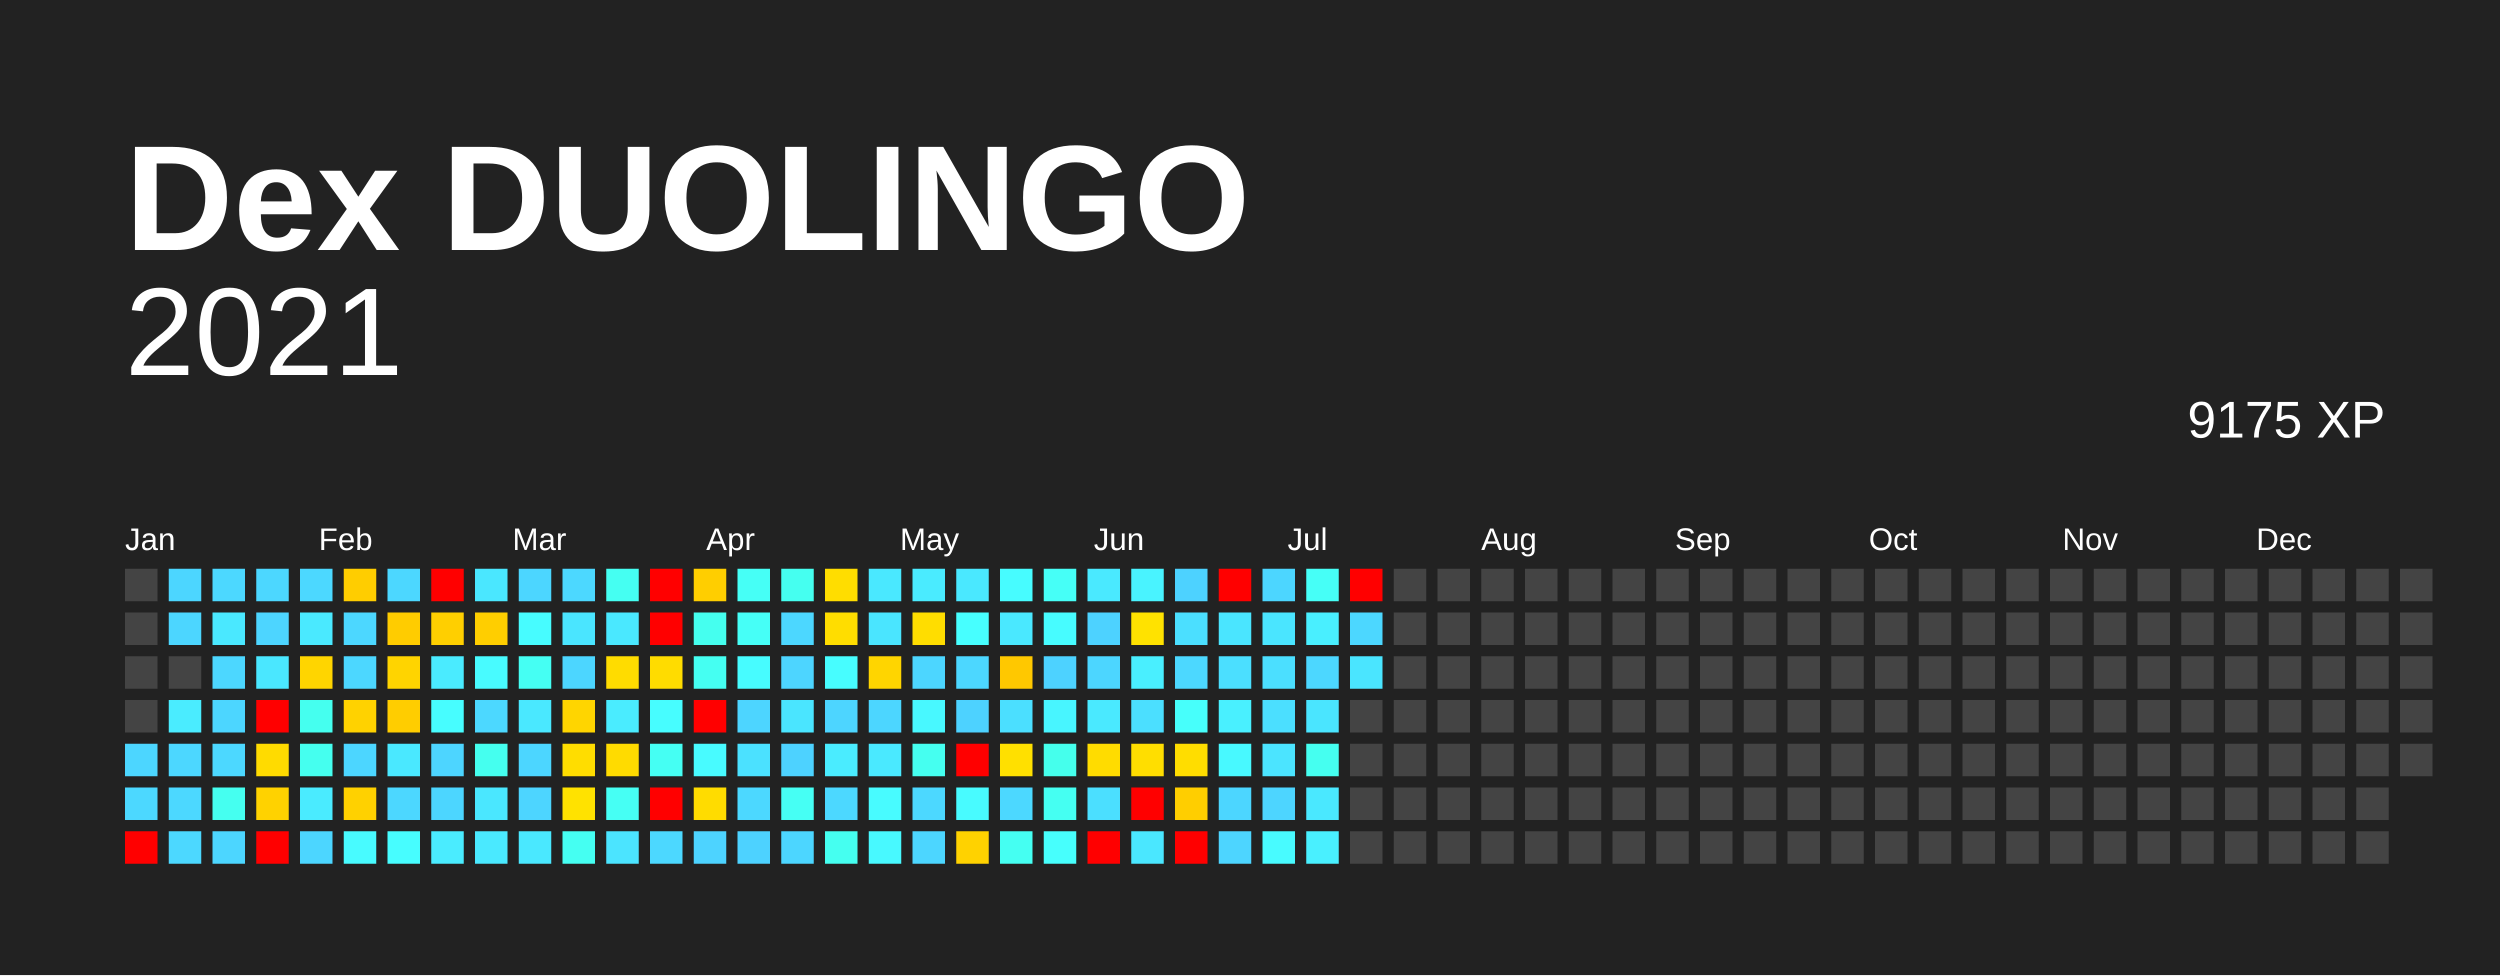
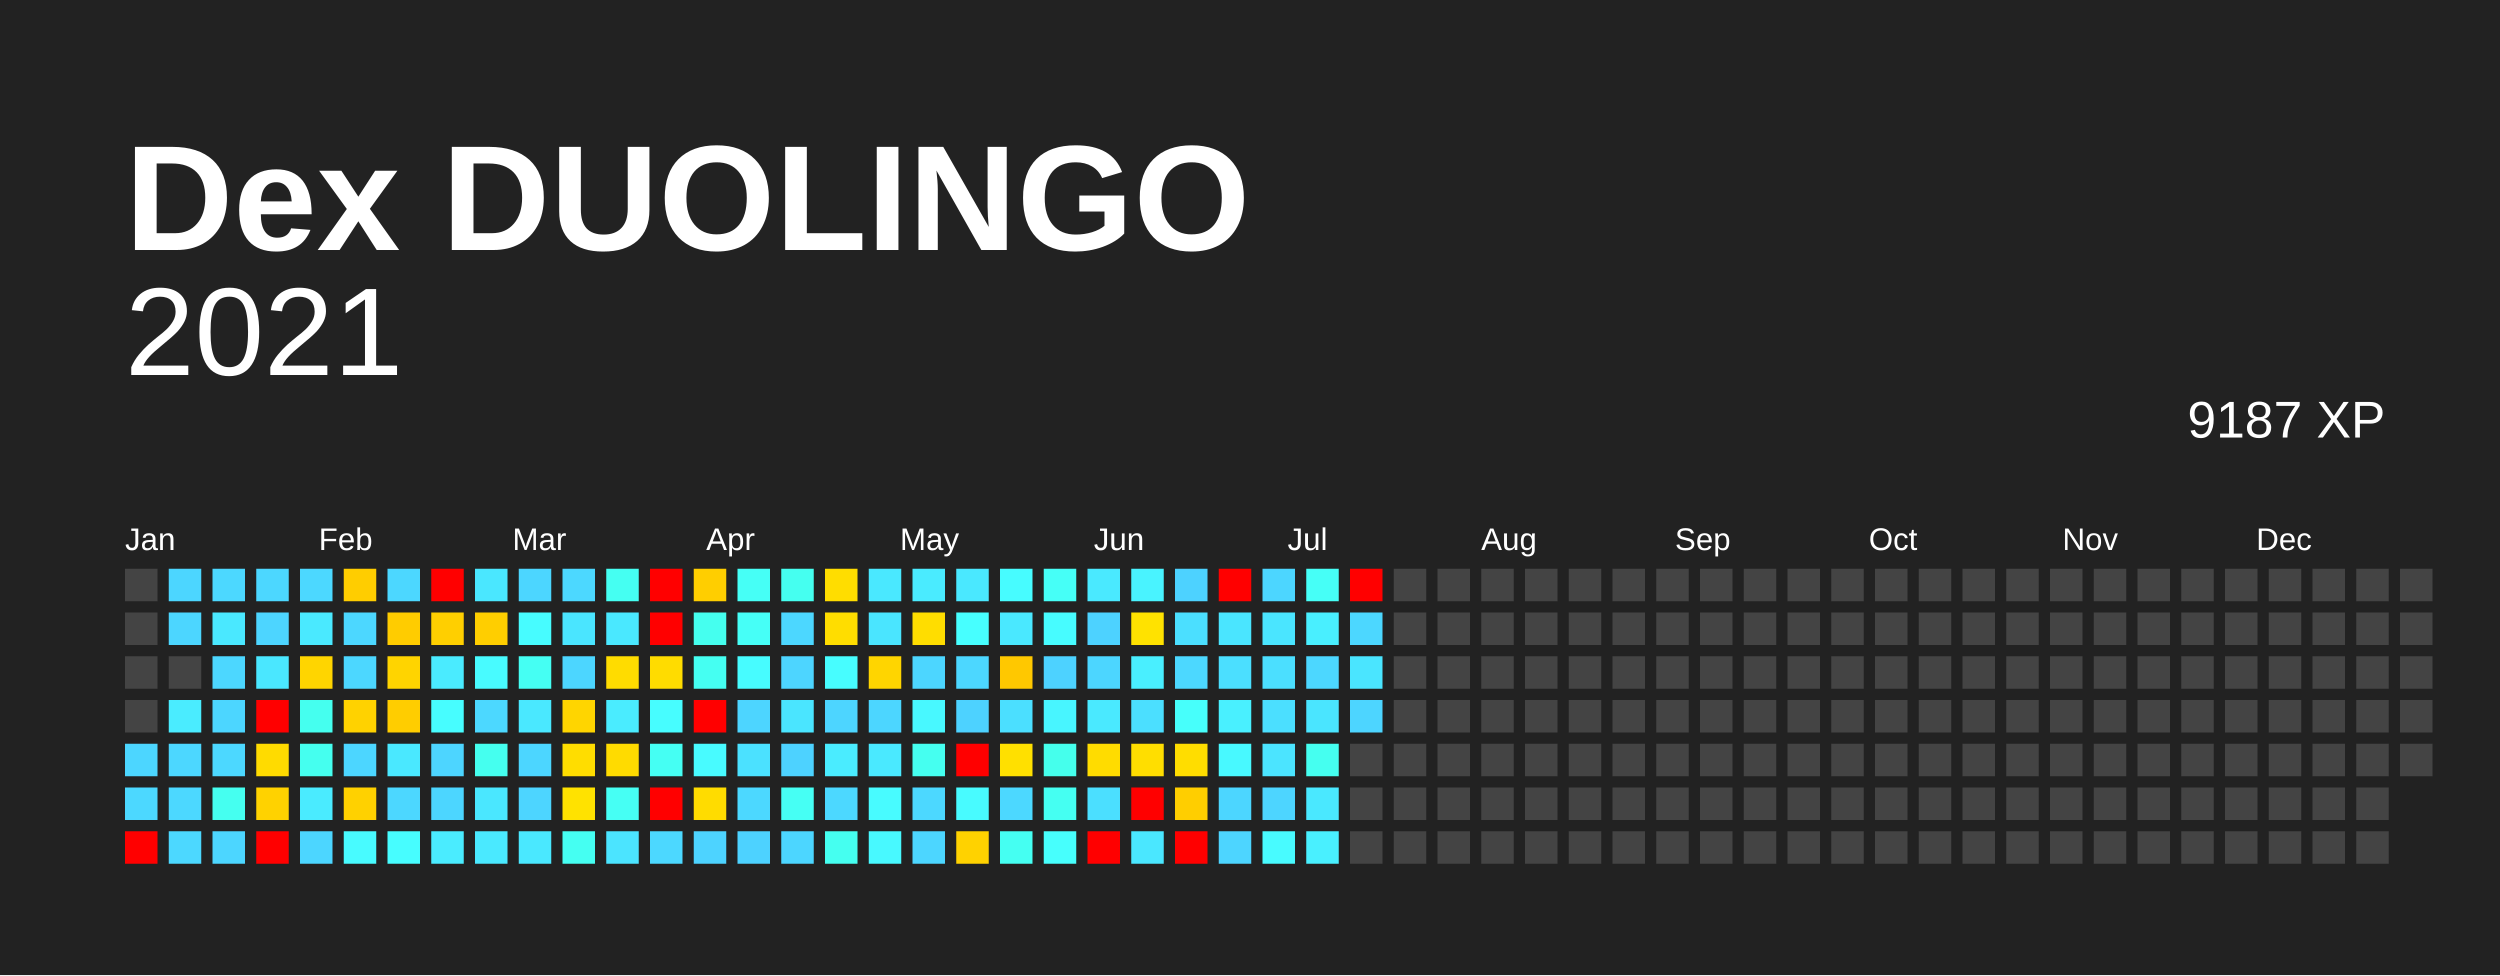
<svg xmlns="http://www.w3.org/2000/svg" baseProfile="full" height="78mm" version="1.1" viewBox="0,0,200,78" width="200mm">
  <defs />
  <rect fill="#222222" height="78" width="200" x="0" y="0" />
  <text fill="#FFFFFF" style="font-size:12px; font-family:Arial; font-weight:bold;" x="10" y="20">Dex DUOLINGO</text>
  <text alignment-baseline="hanging" fill="#FFFFFF" style="font-size:10.0px; font-family:Arial;" x="10" y="30">2021</text>
-   <text alignment-baseline="hanging" fill="#FFFFFF" style="font-size:4.125px; font-family:Arial;" x="175" y="35">9175 XP</text>
+   <text alignment-baseline="hanging" fill="#FFFFFF" style="font-size:4.125px; font-family:Arial;" x="175" y="35">9187 XP</text>
  <text fill="#FFFFFF" style="font-size:2.5px; font-family:Arial" x="10.0" y="44">Jan</text>
  <text fill="#FFFFFF" style="font-size:2.5px; font-family:Arial" x="25.5" y="44">Feb</text>
  <text fill="#FFFFFF" style="font-size:2.5px; font-family:Arial" x="41.0" y="44">Mar</text>
  <text fill="#FFFFFF" style="font-size:2.5px; font-family:Arial" x="56.5" y="44">Apr</text>
  <text fill="#FFFFFF" style="font-size:2.5px; font-family:Arial" x="72.0" y="44">May</text>
  <text fill="#FFFFFF" style="font-size:2.5px; font-family:Arial" x="87.5" y="44">Jun</text>
  <text fill="#FFFFFF" style="font-size:2.5px; font-family:Arial" x="103.0" y="44">Jul</text>
  <text fill="#FFFFFF" style="font-size:2.5px; font-family:Arial" x="118.5" y="44">Aug</text>
  <text fill="#FFFFFF" style="font-size:2.5px; font-family:Arial" x="134.0" y="44">Sep</text>
  <text fill="#FFFFFF" style="font-size:2.5px; font-family:Arial" x="149.5" y="44">Oct</text>
  <text fill="#FFFFFF" style="font-size:2.5px; font-family:Arial" x="165.0" y="44">Nov</text>
  <text fill="#FFFFFF" style="font-size:2.5px; font-family:Arial" x="180.5" y="44">Dec</text>
  <rect fill="#444444" height="2.6" width="2.6" x="10.0" y="45.5" />
  <rect fill="#444444" height="2.6" width="2.6" x="10.0" y="49.0" />
  <rect fill="#444444" height="2.6" width="2.6" x="10.0" y="52.5" />
  <rect fill="#444444" height="2.6" width="2.6" x="10.0" y="56.0" />
  <rect fill="#4cd6ff" height="2.6" width="2.6" x="10.0" y="59.5" />
  <rect fill="#4cd8ff" height="2.6" width="2.6" x="10.0" y="63.0" />
  <rect fill="red" height="2.6" width="2.6" x="10.0" y="66.5" />
  <rect fill="#4cd6ff" height="2.6" width="2.6" x="13.5" y="45.5" />
  <rect fill="#4cd6ff" height="2.6" width="2.6" x="13.5" y="49.0" />
  <rect fill="#444444" height="2.6" width="2.6" x="13.5" y="52.5" />
  <rect fill="#4aecff" height="2.6" width="2.6" x="13.5" y="56.0" />
  <rect fill="#4cd7ff" height="2.6" width="2.6" x="13.5" y="59.5" />
  <rect fill="#4cd8ff" height="2.6" width="2.6" x="13.5" y="63.0" />
  <rect fill="#4cd8ff" height="2.6" width="2.6" x="13.5" y="66.5" />
  <rect fill="#4cd8ff" height="2.6" width="2.6" x="17.0" y="45.5" />
  <rect fill="#4ae8ff" height="2.6" width="2.6" x="17.0" y="49.0" />
  <rect fill="#4cd7ff" height="2.6" width="2.6" x="17.0" y="52.5" />
  <rect fill="#4cd6ff" height="2.6" width="2.6" x="17.0" y="56.0" />
  <rect fill="#4cd8ff" height="2.6" width="2.6" x="17.0" y="59.5" />
  <rect fill="#45fff0" height="2.6" width="2.6" x="17.0" y="63.0" />
  <rect fill="#4cd6ff" height="2.6" width="2.6" x="17.0" y="66.5" />
  <rect fill="#4cd7ff" height="2.6" width="2.6" x="20.5" y="45.5" />
  <rect fill="#4dd5ff" height="2.6" width="2.6" x="20.5" y="49.0" />
  <rect fill="#4ae7ff" height="2.6" width="2.6" x="20.5" y="52.5" />
  <rect fill="red" height="2.6" width="2.6" x="20.5" y="56.0" />
  <rect fill="#ffdb00" height="2.6" width="2.6" x="20.5" y="59.5" />
  <rect fill="#ffd200" height="2.6" width="2.6" x="20.5" y="63.0" />
  <rect fill="red" height="2.6" width="2.6" x="20.5" y="66.5" />
  <rect fill="#4cd8ff" height="2.6" width="2.6" x="24.0" y="45.5" />
  <rect fill="#4ae9ff" height="2.6" width="2.6" x="24.0" y="49.0" />
  <rect fill="#ffd500" height="2.6" width="2.6" x="24.0" y="52.5" />
  <rect fill="#45ffef" height="2.6" width="2.6" x="24.0" y="56.0" />
  <rect fill="#45ffef" height="2.6" width="2.6" x="24.0" y="59.5" />
  <rect fill="#4aebff" height="2.6" width="2.6" x="24.0" y="63.0" />
  <rect fill="#4cd6ff" height="2.6" width="2.6" x="24.0" y="66.5" />
  <rect fill="#ffcd00" height="2.6" width="2.6" x="27.5" y="45.5" />
  <rect fill="#4cd7ff" height="2.6" width="2.6" x="27.5" y="49.0" />
  <rect fill="#4cd7ff" height="2.6" width="2.6" x="27.5" y="52.5" />
  <rect fill="#ffd200" height="2.6" width="2.6" x="27.5" y="56.0" />
  <rect fill="#4cd6ff" height="2.6" width="2.6" x="27.5" y="59.5" />
  <rect fill="#ffd100" height="2.6" width="2.6" x="27.5" y="63.0" />
  <rect fill="#48fbff" height="2.6" width="2.6" x="27.5" y="66.5" />
  <rect fill="#4cd7ff" height="2.6" width="2.6" x="31.0" y="45.5" />
  <rect fill="#ffcc00" height="2.6" width="2.6" x="31.0" y="49.0" />
  <rect fill="#ffd400" height="2.6" width="2.6" x="31.0" y="52.5" />
  <rect fill="#ffcd00" height="2.6" width="2.6" x="31.0" y="56.0" />
  <rect fill="#4ae8ff" height="2.6" width="2.6" x="31.0" y="59.5" />
  <rect fill="#4cd7ff" height="2.6" width="2.6" x="31.0" y="63.0" />
  <rect fill="#47fdff" height="2.6" width="2.6" x="31.0" y="66.5" />
  <rect fill="red" height="2.6" width="2.6" x="34.5" y="45.5" />
  <rect fill="#ffcf00" height="2.6" width="2.6" x="34.5" y="49.0" />
  <rect fill="#4aebff" height="2.6" width="2.6" x="34.5" y="52.5" />
  <rect fill="#47fdff" height="2.6" width="2.6" x="34.5" y="56.0" />
  <rect fill="#4dd5ff" height="2.6" width="2.6" x="34.5" y="59.5" />
  <rect fill="#4cd6ff" height="2.6" width="2.6" x="34.5" y="63.0" />
  <rect fill="#4aecff" height="2.6" width="2.6" x="34.5" y="66.5" />
  <rect fill="#4ae7ff" height="2.6" width="2.6" x="38.0" y="45.5" />
  <rect fill="#ffce00" height="2.6" width="2.6" x="38.0" y="49.0" />
  <rect fill="#48fbff" height="2.6" width="2.6" x="38.0" y="52.5" />
  <rect fill="#4cd8ff" height="2.6" width="2.6" x="38.0" y="56.0" />
  <rect fill="#45ffef" height="2.6" width="2.6" x="38.0" y="59.5" />
  <rect fill="#4ae7ff" height="2.6" width="2.6" x="38.0" y="63.0" />
  <rect fill="#4ae9ff" height="2.6" width="2.6" x="38.0" y="66.5" />
  <rect fill="#4cd6ff" height="2.6" width="2.6" x="41.5" y="45.5" />
  <rect fill="#47fcff" height="2.6" width="2.6" x="41.5" y="49.0" />
  <rect fill="#45fff3" height="2.6" width="2.6" x="41.5" y="52.5" />
  <rect fill="#4ae8ff" height="2.6" width="2.6" x="41.5" y="56.0" />
  <rect fill="#4cd6ff" height="2.6" width="2.6" x="41.5" y="59.5" />
  <rect fill="#4dd5ff" height="2.6" width="2.6" x="41.5" y="63.0" />
  <rect fill="#4ae8ff" height="2.6" width="2.6" x="41.5" y="66.5" />
  <rect fill="#4cd8ff" height="2.6" width="2.6" x="45.0" y="45.5" />
  <rect fill="#4ae5ff" height="2.6" width="2.6" x="45.0" y="49.0" />
  <rect fill="#4cd6ff" height="2.6" width="2.6" x="45.0" y="52.5" />
  <rect fill="#ffd500" height="2.6" width="2.6" x="45.0" y="56.0" />
  <rect fill="#ffdd00" height="2.6" width="2.6" x="45.0" y="59.5" />
  <rect fill="#ffe200" height="2.6" width="2.6" x="45.0" y="63.0" />
  <rect fill="#45fff2" height="2.6" width="2.6" x="45.0" y="66.5" />
  <rect fill="#45fff2" height="2.6" width="2.6" x="48.5" y="45.5" />
  <rect fill="#4ae8ff" height="2.6" width="2.6" x="48.5" y="49.0" />
  <rect fill="#ffdc00" height="2.6" width="2.6" x="48.5" y="52.5" />
  <rect fill="#4aecff" height="2.6" width="2.6" x="48.5" y="56.0" />
  <rect fill="#ffdb00" height="2.6" width="2.6" x="48.5" y="59.5" />
  <rect fill="#46fff4" height="2.6" width="2.6" x="48.5" y="63.0" />
  <rect fill="#4be4ff" height="2.6" width="2.6" x="48.5" y="66.5" />
  <rect fill="red" height="2.6" width="2.6" x="52.0" y="45.5" />
  <rect fill="red" height="2.6" width="2.6" x="52.0" y="49.0" />
  <rect fill="#ffdc00" height="2.6" width="2.6" x="52.0" y="52.5" />
  <rect fill="#47fdff" height="2.6" width="2.6" x="52.0" y="56.0" />
  <rect fill="#45fff3" height="2.6" width="2.6" x="52.0" y="59.5" />
  <rect fill="red" height="2.6" width="2.6" x="52.0" y="63.0" />
  <rect fill="#4cd8ff" height="2.6" width="2.6" x="52.0" y="66.5" />
  <rect fill="#ffce00" height="2.6" width="2.6" x="55.5" y="45.5" />
  <rect fill="#45ffef" height="2.6" width="2.6" x="55.5" y="49.0" />
  <rect fill="#45fff2" height="2.6" width="2.6" x="55.5" y="52.5" />
  <rect fill="red" height="2.6" width="2.6" x="55.5" y="56.0" />
  <rect fill="#48fbff" height="2.6" width="2.6" x="55.5" y="59.5" />
  <rect fill="#ffdc00" height="2.6" width="2.6" x="55.5" y="63.0" />
  <rect fill="#4dd3ff" height="2.6" width="2.6" x="55.5" y="66.5" />
  <rect fill="#46fff6" height="2.6" width="2.6" x="59.0" y="45.5" />
  <rect fill="#46fff7" height="2.6" width="2.6" x="59.0" y="49.0" />
  <rect fill="#47fcff" height="2.6" width="2.6" x="59.0" y="52.5" />
  <rect fill="#4dd5ff" height="2.6" width="2.6" x="59.0" y="56.0" />
  <rect fill="#4be1ff" height="2.6" width="2.6" x="59.0" y="59.5" />
  <rect fill="#4cd8ff" height="2.6" width="2.6" x="59.0" y="63.0" />
  <rect fill="#4dd2ff" height="2.6" width="2.6" x="59.0" y="66.5" />
  <rect fill="#45fff0" height="2.6" width="2.6" x="62.5" y="45.5" />
  <rect fill="#4cd7ff" height="2.6" width="2.6" x="62.5" y="49.0" />
  <rect fill="#4dd5ff" height="2.6" width="2.6" x="62.5" y="52.5" />
  <rect fill="#4ae5ff" height="2.6" width="2.6" x="62.5" y="56.0" />
  <rect fill="#4dd2ff" height="2.6" width="2.6" x="62.5" y="59.5" />
  <rect fill="#46fff4" height="2.6" width="2.6" x="62.5" y="63.0" />
  <rect fill="#4cd6ff" height="2.6" width="2.6" x="62.5" y="66.5" />
  <rect fill="#ffdd00" height="2.6" width="2.6" x="66.0" y="45.5" />
  <rect fill="#ffdd00" height="2.6" width="2.6" x="66.0" y="49.0" />
  <rect fill="#47fdff" height="2.6" width="2.6" x="66.0" y="52.5" />
  <rect fill="#4dd5ff" height="2.6" width="2.6" x="66.0" y="56.0" />
  <rect fill="#4aecff" height="2.6" width="2.6" x="66.0" y="59.5" />
  <rect fill="#4cd8ff" height="2.6" width="2.6" x="66.0" y="63.0" />
  <rect fill="#45fff0" height="2.6" width="2.6" x="66.0" y="66.5" />
  <rect fill="#4ae8ff" height="2.6" width="2.6" x="69.5" y="45.5" />
  <rect fill="#4ae5ff" height="2.6" width="2.6" x="69.5" y="49.0" />
  <rect fill="#ffd500" height="2.6" width="2.6" x="69.5" y="52.5" />
  <rect fill="#4cd6ff" height="2.6" width="2.6" x="69.5" y="56.0" />
  <rect fill="#4ae9ff" height="2.6" width="2.6" x="69.5" y="59.5" />
  <rect fill="#48fbff" height="2.6" width="2.6" x="69.5" y="63.0" />
  <rect fill="#48f9ff" height="2.6" width="2.6" x="69.5" y="66.5" />
  <rect fill="#4aebff" height="2.6" width="2.6" x="73.0" y="45.5" />
  <rect fill="#ffdd00" height="2.6" width="2.6" x="73.0" y="49.0" />
  <rect fill="#4cd6ff" height="2.6" width="2.6" x="73.0" y="52.5" />
  <rect fill="#48f8ff" height="2.6" width="2.6" x="73.0" y="56.0" />
  <rect fill="#45fff0" height="2.6" width="2.6" x="73.0" y="59.5" />
  <rect fill="#4cd8ff" height="2.6" width="2.6" x="73.0" y="63.0" />
  <rect fill="#4cd6ff" height="2.6" width="2.6" x="73.0" y="66.5" />
  <rect fill="#4ae8ff" height="2.6" width="2.6" x="76.5" y="45.5" />
  <rect fill="#47ffff" height="2.6" width="2.6" x="76.5" y="49.0" />
  <rect fill="#4cd7ff" height="2.6" width="2.6" x="76.5" y="52.5" />
  <rect fill="#4dd2ff" height="2.6" width="2.6" x="76.5" y="56.0" />
  <rect fill="red" height="2.6" width="2.6" x="76.5" y="59.5" />
  <rect fill="#48fbff" height="2.6" width="2.6" x="76.5" y="63.0" />
  <rect fill="#ffd200" height="2.6" width="2.6" x="76.5" y="66.5" />
  <rect fill="#47fcff" height="2.6" width="2.6" x="80.0" y="45.5" />
  <rect fill="#4ae8ff" height="2.6" width="2.6" x="80.0" y="49.0" />
  <rect fill="#ffc800" height="2.6" width="2.6" x="80.0" y="52.5" />
  <rect fill="#4bdfff" height="2.6" width="2.6" x="80.0" y="56.0" />
  <rect fill="#ffe000" height="2.6" width="2.6" x="80.0" y="59.5" />
  <rect fill="#4cd8ff" height="2.6" width="2.6" x="80.0" y="63.0" />
  <rect fill="#45fff2" height="2.6" width="2.6" x="80.0" y="66.5" />
  <rect fill="#46fff7" height="2.6" width="2.6" x="83.5" y="45.5" />
  <rect fill="#47fcff" height="2.6" width="2.6" x="83.5" y="49.0" />
  <rect fill="#4dd2ff" height="2.6" width="2.6" x="83.5" y="52.5" />
  <rect fill="#48f5ff" height="2.6" width="2.6" x="83.5" y="56.0" />
  <rect fill="#45ffec" height="2.6" width="2.6" x="83.5" y="59.5" />
  <rect fill="#45fff2" height="2.6" width="2.6" x="83.5" y="63.0" />
  <rect fill="#47fffd" height="2.6" width="2.6" x="83.5" y="66.5" />
  <rect fill="#4ae9ff" height="2.6" width="2.6" x="87.0" y="45.5" />
  <rect fill="#4dd2ff" height="2.6" width="2.6" x="87.0" y="49.0" />
  <rect fill="#4cd6ff" height="2.6" width="2.6" x="87.0" y="52.5" />
  <rect fill="#4ae9ff" height="2.6" width="2.6" x="87.0" y="56.0" />
  <rect fill="#ffdc00" height="2.6" width="2.6" x="87.0" y="59.5" />
  <rect fill="#4bdfff" height="2.6" width="2.6" x="87.0" y="63.0" />
  <rect fill="red" height="2.6" width="2.6" x="87.0" y="66.5" />
  <rect fill="#49f3ff" height="2.6" width="2.6" x="90.5" y="45.5" />
  <rect fill="#ffe200" height="2.6" width="2.6" x="90.5" y="49.0" />
  <rect fill="#49efff" height="2.6" width="2.6" x="90.5" y="52.5" />
  <rect fill="#4bdfff" height="2.6" width="2.6" x="90.5" y="56.0" />
  <rect fill="#ffde00" height="2.6" width="2.6" x="90.5" y="59.5" />
  <rect fill="red" height="2.6" width="2.6" x="90.5" y="63.0" />
  <rect fill="#4ae7ff" height="2.6" width="2.6" x="90.5" y="66.5" />
  <rect fill="#4dd2ff" height="2.6" width="2.6" x="94.0" y="45.5" />
  <rect fill="#4bdfff" height="2.6" width="2.6" x="94.0" y="49.0" />
  <rect fill="#4cd8ff" height="2.6" width="2.6" x="94.0" y="52.5" />
  <rect fill="#47fffb" height="2.6" width="2.6" x="94.0" y="56.0" />
  <rect fill="#ffdd00" height="2.6" width="2.6" x="94.0" y="59.5" />
  <rect fill="#ffce00" height="2.6" width="2.6" x="94.0" y="63.0" />
  <rect fill="red" height="2.6" width="2.6" x="94.0" y="66.5" />
  <rect fill="red" height="2.6" width="2.6" x="97.5" y="45.5" />
  <rect fill="#4ae5ff" height="2.6" width="2.6" x="97.5" y="49.0" />
  <rect fill="#4bdfff" height="2.6" width="2.6" x="97.5" y="52.5" />
  <rect fill="#49f0ff" height="2.6" width="2.6" x="97.5" y="56.0" />
  <rect fill="#48f9ff" height="2.6" width="2.6" x="97.5" y="59.5" />
  <rect fill="#4cd6ff" height="2.6" width="2.6" x="97.5" y="63.0" />
  <rect fill="#4dd5ff" height="2.6" width="2.6" x="97.5" y="66.5" />
  <rect fill="#4cd6ff" height="2.6" width="2.6" x="101.0" y="45.5" />
  <rect fill="#4ae5ff" height="2.6" width="2.6" x="101.0" y="49.0" />
  <rect fill="#4bdfff" height="2.6" width="2.6" x="101.0" y="52.5" />
  <rect fill="#4bdfff" height="2.6" width="2.6" x="101.0" y="56.0" />
  <rect fill="#4be4ff" height="2.6" width="2.6" x="101.0" y="59.5" />
  <rect fill="#4dd5ff" height="2.6" width="2.6" x="101.0" y="63.0" />
  <rect fill="#48fbff" height="2.6" width="2.6" x="101.0" y="66.5" />
  <rect fill="#46fff7" height="2.6" width="2.6" x="104.5" y="45.5" />
  <rect fill="#49efff" height="2.6" width="2.6" x="104.5" y="49.0" />
  <rect fill="#4cd7ff" height="2.6" width="2.6" x="104.5" y="52.5" />
  <rect fill="#4ae5ff" height="2.6" width="2.6" x="104.5" y="56.0" />
  <rect fill="#45fff0" height="2.6" width="2.6" x="104.5" y="59.5" />
  <rect fill="#4ae8ff" height="2.6" width="2.6" x="104.5" y="63.0" />
  <rect fill="#49f0ff" height="2.6" width="2.6" x="104.5" y="66.5" />
  <rect fill="red" height="2.6" width="2.6" x="108.0" y="45.5" />
  <rect fill="#4cd7ff" height="2.6" width="2.6" x="108.0" y="49.0" />
  <rect fill="#4ae5ff" height="2.6" width="2.6" x="108.0" y="52.5" />
-   <rect fill="#444444" height="2.6" width="2.6" x="108.0" y="56.0" />
+   <rect fill="#4dd5ff" height="2.6" width="2.6" x="108.0" y="56.0" />
  <rect fill="#444444" height="2.6" width="2.6" x="108.0" y="59.5" />
  <rect fill="#444444" height="2.6" width="2.6" x="108.0" y="63.0" />
  <rect fill="#444444" height="2.6" width="2.6" x="108.0" y="66.5" />
  <rect fill="#444444" height="2.6" width="2.6" x="111.5" y="45.5" />
  <rect fill="#444444" height="2.6" width="2.6" x="111.5" y="49.0" />
  <rect fill="#444444" height="2.6" width="2.6" x="111.5" y="52.5" />
  <rect fill="#444444" height="2.6" width="2.6" x="111.5" y="56.0" />
  <rect fill="#444444" height="2.6" width="2.6" x="111.5" y="59.5" />
  <rect fill="#444444" height="2.6" width="2.6" x="111.5" y="63.0" />
  <rect fill="#444444" height="2.6" width="2.6" x="111.5" y="66.5" />
  <rect fill="#444444" height="2.6" width="2.6" x="115.0" y="45.5" />
  <rect fill="#444444" height="2.6" width="2.6" x="115.0" y="49.0" />
  <rect fill="#444444" height="2.6" width="2.6" x="115.0" y="52.5" />
  <rect fill="#444444" height="2.6" width="2.6" x="115.0" y="56.0" />
  <rect fill="#444444" height="2.6" width="2.6" x="115.0" y="59.5" />
  <rect fill="#444444" height="2.6" width="2.6" x="115.0" y="63.0" />
  <rect fill="#444444" height="2.6" width="2.6" x="115.0" y="66.5" />
  <rect fill="#444444" height="2.6" width="2.6" x="118.5" y="45.5" />
  <rect fill="#444444" height="2.6" width="2.6" x="118.5" y="49.0" />
  <rect fill="#444444" height="2.6" width="2.6" x="118.5" y="52.5" />
  <rect fill="#444444" height="2.6" width="2.6" x="118.5" y="56.0" />
  <rect fill="#444444" height="2.6" width="2.6" x="118.5" y="59.5" />
  <rect fill="#444444" height="2.6" width="2.6" x="118.5" y="63.0" />
  <rect fill="#444444" height="2.6" width="2.6" x="118.5" y="66.5" />
  <rect fill="#444444" height="2.6" width="2.6" x="122.0" y="45.5" />
  <rect fill="#444444" height="2.6" width="2.6" x="122.0" y="49.0" />
  <rect fill="#444444" height="2.6" width="2.6" x="122.0" y="52.5" />
  <rect fill="#444444" height="2.6" width="2.6" x="122.0" y="56.0" />
  <rect fill="#444444" height="2.6" width="2.6" x="122.0" y="59.5" />
  <rect fill="#444444" height="2.6" width="2.6" x="122.0" y="63.0" />
  <rect fill="#444444" height="2.6" width="2.6" x="122.0" y="66.5" />
  <rect fill="#444444" height="2.6" width="2.6" x="125.5" y="45.5" />
  <rect fill="#444444" height="2.6" width="2.6" x="125.5" y="49.0" />
  <rect fill="#444444" height="2.6" width="2.6" x="125.5" y="52.5" />
  <rect fill="#444444" height="2.6" width="2.6" x="125.5" y="56.0" />
  <rect fill="#444444" height="2.6" width="2.6" x="125.5" y="59.5" />
  <rect fill="#444444" height="2.6" width="2.6" x="125.5" y="63.0" />
  <rect fill="#444444" height="2.6" width="2.6" x="125.5" y="66.5" />
  <rect fill="#444444" height="2.6" width="2.6" x="129.0" y="45.5" />
  <rect fill="#444444" height="2.6" width="2.6" x="129.0" y="49.0" />
  <rect fill="#444444" height="2.6" width="2.6" x="129.0" y="52.5" />
  <rect fill="#444444" height="2.6" width="2.6" x="129.0" y="56.0" />
  <rect fill="#444444" height="2.6" width="2.6" x="129.0" y="59.5" />
  <rect fill="#444444" height="2.6" width="2.6" x="129.0" y="63.0" />
  <rect fill="#444444" height="2.6" width="2.6" x="129.0" y="66.5" />
  <rect fill="#444444" height="2.6" width="2.6" x="132.5" y="45.5" />
  <rect fill="#444444" height="2.6" width="2.6" x="132.5" y="49.0" />
  <rect fill="#444444" height="2.6" width="2.6" x="132.5" y="52.5" />
  <rect fill="#444444" height="2.6" width="2.6" x="132.5" y="56.0" />
  <rect fill="#444444" height="2.6" width="2.6" x="132.5" y="59.5" />
  <rect fill="#444444" height="2.6" width="2.6" x="132.5" y="63.0" />
  <rect fill="#444444" height="2.6" width="2.6" x="132.5" y="66.5" />
  <rect fill="#444444" height="2.6" width="2.6" x="136.0" y="45.5" />
  <rect fill="#444444" height="2.6" width="2.6" x="136.0" y="49.0" />
  <rect fill="#444444" height="2.6" width="2.6" x="136.0" y="52.5" />
  <rect fill="#444444" height="2.6" width="2.6" x="136.0" y="56.0" />
  <rect fill="#444444" height="2.6" width="2.6" x="136.0" y="59.5" />
  <rect fill="#444444" height="2.6" width="2.6" x="136.0" y="63.0" />
  <rect fill="#444444" height="2.6" width="2.6" x="136.0" y="66.5" />
  <rect fill="#444444" height="2.6" width="2.6" x="139.5" y="45.5" />
  <rect fill="#444444" height="2.6" width="2.6" x="139.5" y="49.0" />
  <rect fill="#444444" height="2.6" width="2.6" x="139.5" y="52.5" />
  <rect fill="#444444" height="2.6" width="2.6" x="139.5" y="56.0" />
  <rect fill="#444444" height="2.6" width="2.6" x="139.5" y="59.5" />
  <rect fill="#444444" height="2.6" width="2.6" x="139.5" y="63.0" />
  <rect fill="#444444" height="2.6" width="2.6" x="139.5" y="66.5" />
  <rect fill="#444444" height="2.6" width="2.6" x="143.0" y="45.5" />
  <rect fill="#444444" height="2.6" width="2.6" x="143.0" y="49.0" />
  <rect fill="#444444" height="2.6" width="2.6" x="143.0" y="52.5" />
  <rect fill="#444444" height="2.6" width="2.6" x="143.0" y="56.0" />
  <rect fill="#444444" height="2.6" width="2.6" x="143.0" y="59.5" />
  <rect fill="#444444" height="2.6" width="2.6" x="143.0" y="63.0" />
  <rect fill="#444444" height="2.6" width="2.6" x="143.0" y="66.5" />
  <rect fill="#444444" height="2.6" width="2.6" x="146.5" y="45.5" />
  <rect fill="#444444" height="2.6" width="2.6" x="146.5" y="49.0" />
  <rect fill="#444444" height="2.6" width="2.6" x="146.5" y="52.5" />
  <rect fill="#444444" height="2.6" width="2.6" x="146.5" y="56.0" />
  <rect fill="#444444" height="2.6" width="2.6" x="146.5" y="59.5" />
  <rect fill="#444444" height="2.6" width="2.6" x="146.5" y="63.0" />
  <rect fill="#444444" height="2.6" width="2.6" x="146.5" y="66.5" />
  <rect fill="#444444" height="2.6" width="2.6" x="150.0" y="45.5" />
  <rect fill="#444444" height="2.6" width="2.6" x="150.0" y="49.0" />
  <rect fill="#444444" height="2.6" width="2.6" x="150.0" y="52.5" />
  <rect fill="#444444" height="2.6" width="2.6" x="150.0" y="56.0" />
  <rect fill="#444444" height="2.6" width="2.6" x="150.0" y="59.5" />
  <rect fill="#444444" height="2.6" width="2.6" x="150.0" y="63.0" />
  <rect fill="#444444" height="2.6" width="2.6" x="150.0" y="66.5" />
  <rect fill="#444444" height="2.6" width="2.6" x="153.5" y="45.5" />
  <rect fill="#444444" height="2.6" width="2.6" x="153.5" y="49.0" />
  <rect fill="#444444" height="2.6" width="2.6" x="153.5" y="52.5" />
  <rect fill="#444444" height="2.6" width="2.6" x="153.5" y="56.0" />
  <rect fill="#444444" height="2.6" width="2.6" x="153.5" y="59.5" />
  <rect fill="#444444" height="2.6" width="2.6" x="153.5" y="63.0" />
  <rect fill="#444444" height="2.6" width="2.6" x="153.5" y="66.5" />
  <rect fill="#444444" height="2.6" width="2.6" x="157.0" y="45.5" />
  <rect fill="#444444" height="2.6" width="2.6" x="157.0" y="49.0" />
  <rect fill="#444444" height="2.6" width="2.6" x="157.0" y="52.5" />
  <rect fill="#444444" height="2.6" width="2.6" x="157.0" y="56.0" />
  <rect fill="#444444" height="2.6" width="2.6" x="157.0" y="59.5" />
  <rect fill="#444444" height="2.6" width="2.6" x="157.0" y="63.0" />
  <rect fill="#444444" height="2.6" width="2.6" x="157.0" y="66.5" />
  <rect fill="#444444" height="2.6" width="2.6" x="160.5" y="45.5" />
  <rect fill="#444444" height="2.6" width="2.6" x="160.5" y="49.0" />
  <rect fill="#444444" height="2.6" width="2.6" x="160.5" y="52.5" />
  <rect fill="#444444" height="2.6" width="2.6" x="160.5" y="56.0" />
  <rect fill="#444444" height="2.6" width="2.6" x="160.5" y="59.5" />
  <rect fill="#444444" height="2.6" width="2.6" x="160.5" y="63.0" />
  <rect fill="#444444" height="2.6" width="2.6" x="160.5" y="66.5" />
  <rect fill="#444444" height="2.6" width="2.6" x="164.0" y="45.5" />
  <rect fill="#444444" height="2.6" width="2.6" x="164.0" y="49.0" />
  <rect fill="#444444" height="2.6" width="2.6" x="164.0" y="52.5" />
  <rect fill="#444444" height="2.6" width="2.6" x="164.0" y="56.0" />
  <rect fill="#444444" height="2.6" width="2.6" x="164.0" y="59.5" />
  <rect fill="#444444" height="2.6" width="2.6" x="164.0" y="63.0" />
  <rect fill="#444444" height="2.6" width="2.6" x="164.0" y="66.5" />
  <rect fill="#444444" height="2.6" width="2.6" x="167.5" y="45.5" />
  <rect fill="#444444" height="2.6" width="2.6" x="167.5" y="49.0" />
  <rect fill="#444444" height="2.6" width="2.6" x="167.5" y="52.5" />
  <rect fill="#444444" height="2.6" width="2.6" x="167.5" y="56.0" />
  <rect fill="#444444" height="2.6" width="2.6" x="167.5" y="59.5" />
  <rect fill="#444444" height="2.6" width="2.6" x="167.5" y="63.0" />
  <rect fill="#444444" height="2.6" width="2.6" x="167.5" y="66.5" />
  <rect fill="#444444" height="2.6" width="2.6" x="171.0" y="45.5" />
  <rect fill="#444444" height="2.6" width="2.6" x="171.0" y="49.0" />
  <rect fill="#444444" height="2.6" width="2.6" x="171.0" y="52.5" />
  <rect fill="#444444" height="2.6" width="2.6" x="171.0" y="56.0" />
  <rect fill="#444444" height="2.6" width="2.6" x="171.0" y="59.5" />
  <rect fill="#444444" height="2.6" width="2.6" x="171.0" y="63.0" />
  <rect fill="#444444" height="2.6" width="2.6" x="171.0" y="66.5" />
  <rect fill="#444444" height="2.6" width="2.6" x="174.5" y="45.5" />
  <rect fill="#444444" height="2.6" width="2.6" x="174.5" y="49.0" />
  <rect fill="#444444" height="2.6" width="2.6" x="174.5" y="52.5" />
  <rect fill="#444444" height="2.6" width="2.6" x="174.5" y="56.0" />
  <rect fill="#444444" height="2.6" width="2.6" x="174.5" y="59.5" />
  <rect fill="#444444" height="2.6" width="2.6" x="174.5" y="63.0" />
  <rect fill="#444444" height="2.6" width="2.6" x="174.5" y="66.5" />
  <rect fill="#444444" height="2.6" width="2.6" x="178.0" y="45.5" />
  <rect fill="#444444" height="2.6" width="2.6" x="178.0" y="49.0" />
  <rect fill="#444444" height="2.6" width="2.6" x="178.0" y="52.5" />
  <rect fill="#444444" height="2.6" width="2.6" x="178.0" y="56.0" />
  <rect fill="#444444" height="2.6" width="2.6" x="178.0" y="59.5" />
  <rect fill="#444444" height="2.6" width="2.6" x="178.0" y="63.0" />
  <rect fill="#444444" height="2.6" width="2.6" x="178.0" y="66.5" />
  <rect fill="#444444" height="2.6" width="2.6" x="181.5" y="45.5" />
  <rect fill="#444444" height="2.6" width="2.6" x="181.5" y="49.0" />
  <rect fill="#444444" height="2.6" width="2.6" x="181.5" y="52.5" />
  <rect fill="#444444" height="2.6" width="2.6" x="181.5" y="56.0" />
  <rect fill="#444444" height="2.6" width="2.6" x="181.5" y="59.5" />
  <rect fill="#444444" height="2.6" width="2.6" x="181.5" y="63.0" />
  <rect fill="#444444" height="2.6" width="2.6" x="181.5" y="66.5" />
  <rect fill="#444444" height="2.6" width="2.6" x="185.0" y="45.5" />
  <rect fill="#444444" height="2.6" width="2.6" x="185.0" y="49.0" />
  <rect fill="#444444" height="2.6" width="2.6" x="185.0" y="52.5" />
  <rect fill="#444444" height="2.6" width="2.6" x="185.0" y="56.0" />
  <rect fill="#444444" height="2.6" width="2.6" x="185.0" y="59.5" />
  <rect fill="#444444" height="2.6" width="2.6" x="185.0" y="63.0" />
  <rect fill="#444444" height="2.6" width="2.6" x="185.0" y="66.5" />
  <rect fill="#444444" height="2.6" width="2.6" x="188.5" y="45.5" />
  <rect fill="#444444" height="2.6" width="2.6" x="188.5" y="49.0" />
  <rect fill="#444444" height="2.6" width="2.6" x="188.5" y="52.5" />
  <rect fill="#444444" height="2.6" width="2.6" x="188.5" y="56.0" />
  <rect fill="#444444" height="2.6" width="2.6" x="188.5" y="59.5" />
  <rect fill="#444444" height="2.6" width="2.6" x="188.5" y="63.0" />
  <rect fill="#444444" height="2.6" width="2.6" x="188.5" y="66.5" />
  <rect fill="#444444" height="2.6" width="2.6" x="192.0" y="45.5" />
  <rect fill="#444444" height="2.6" width="2.6" x="192.0" y="49.0" />
  <rect fill="#444444" height="2.6" width="2.6" x="192.0" y="52.5" />
  <rect fill="#444444" height="2.6" width="2.6" x="192.0" y="56.0" />
  <rect fill="#444444" height="2.6" width="2.6" x="192.0" y="59.5" />
</svg>
